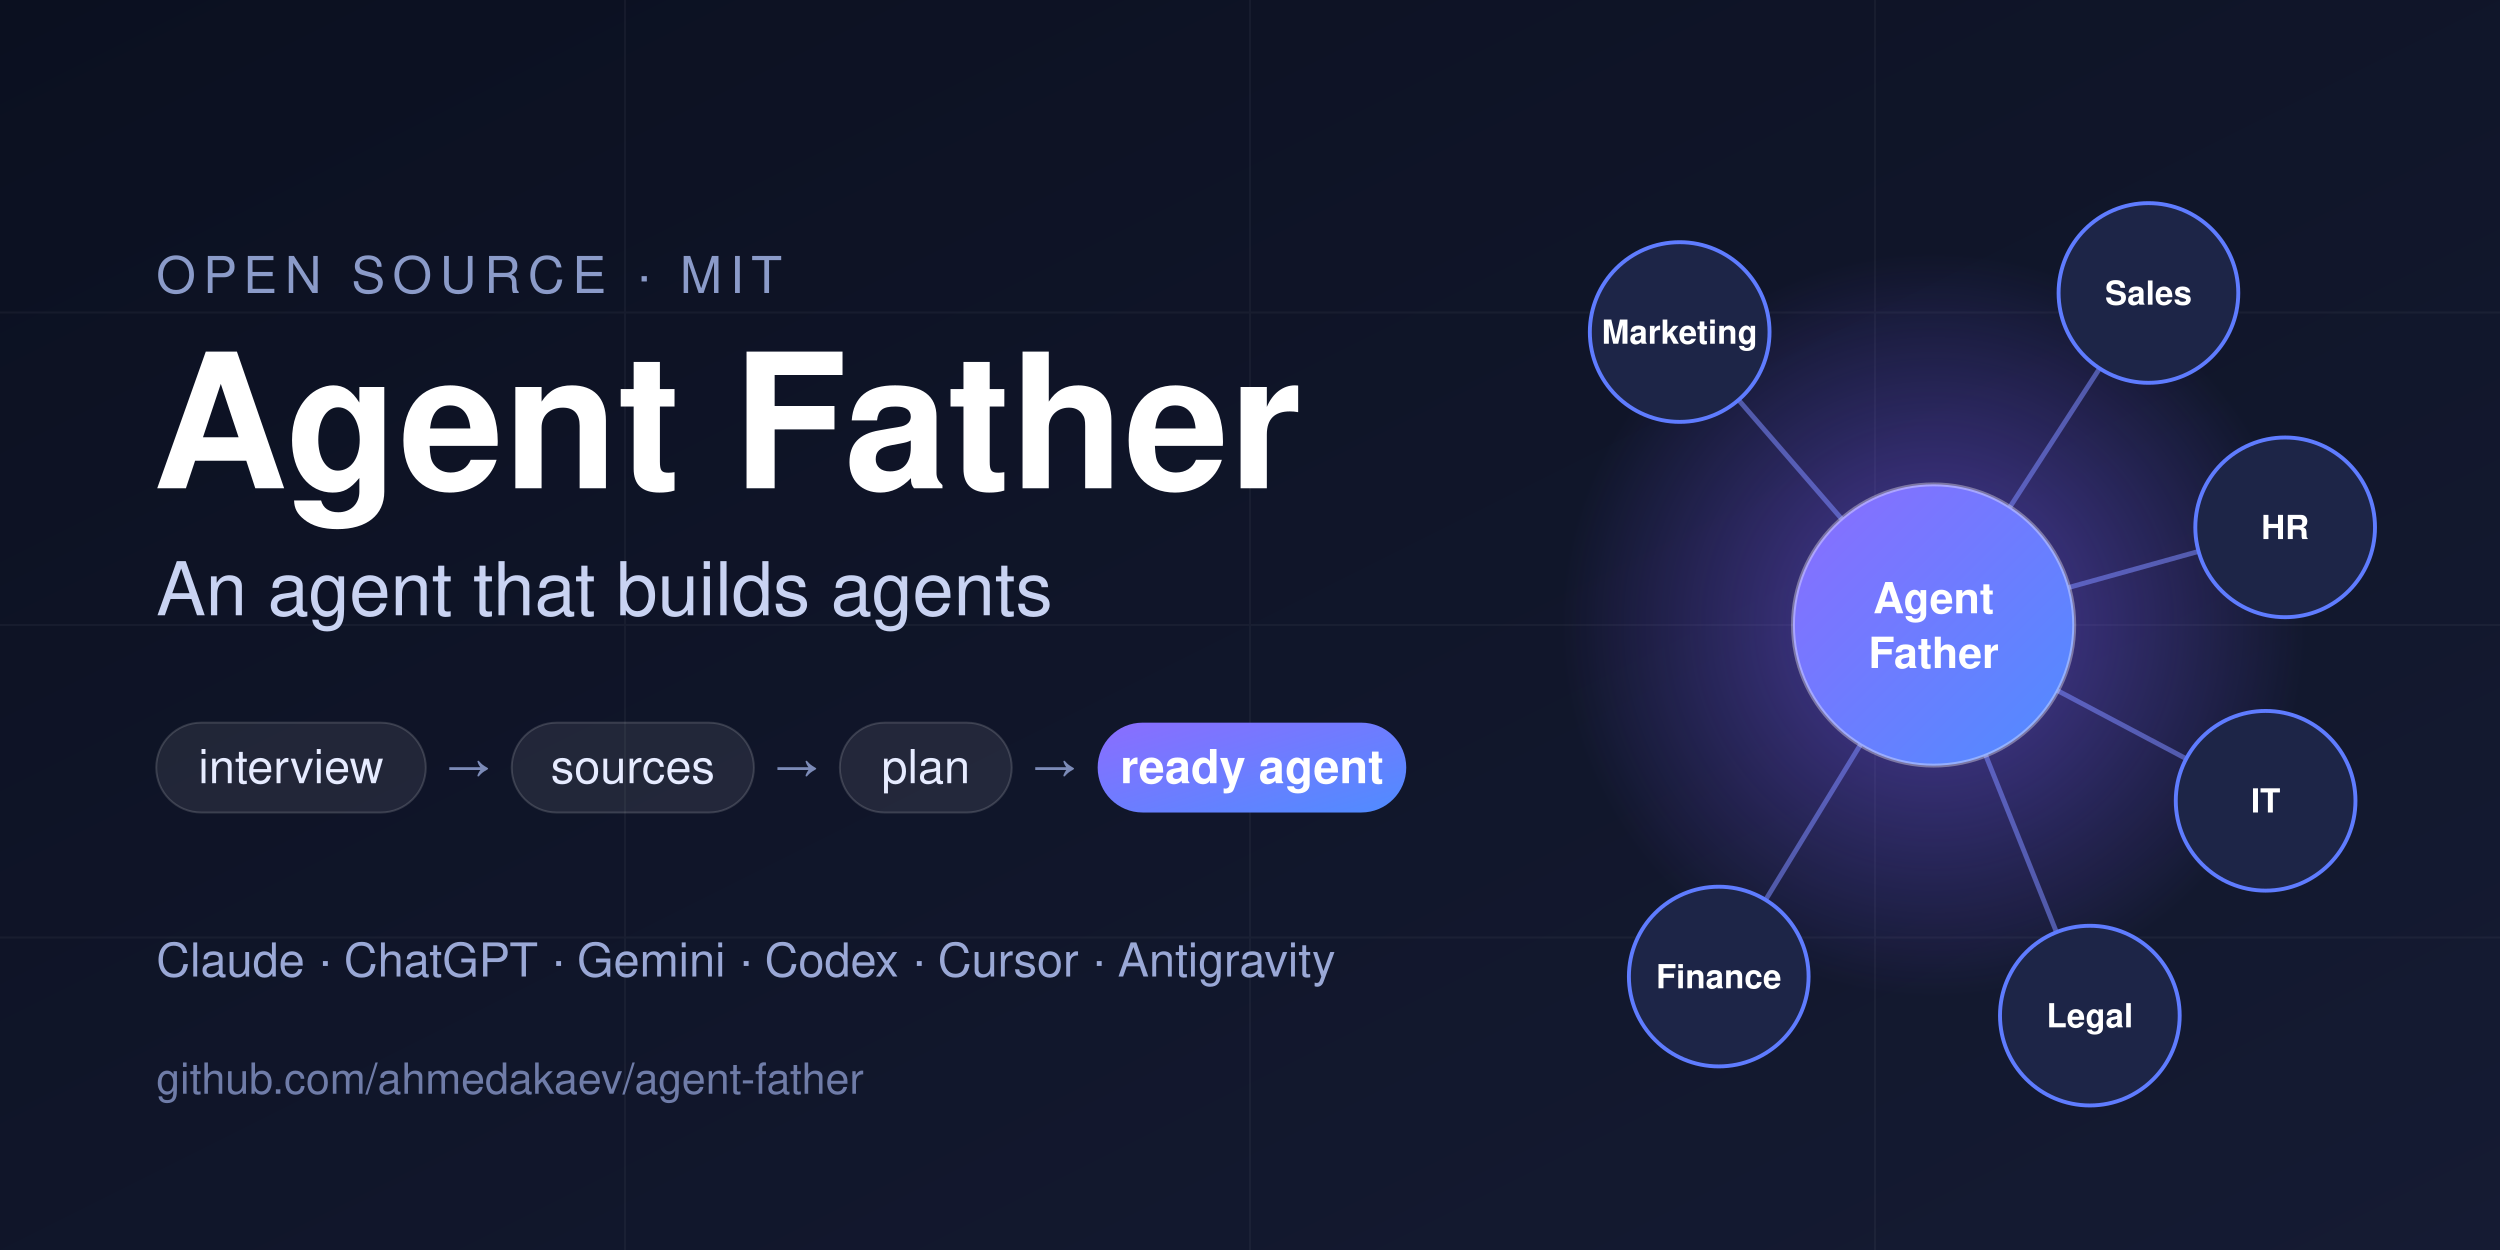
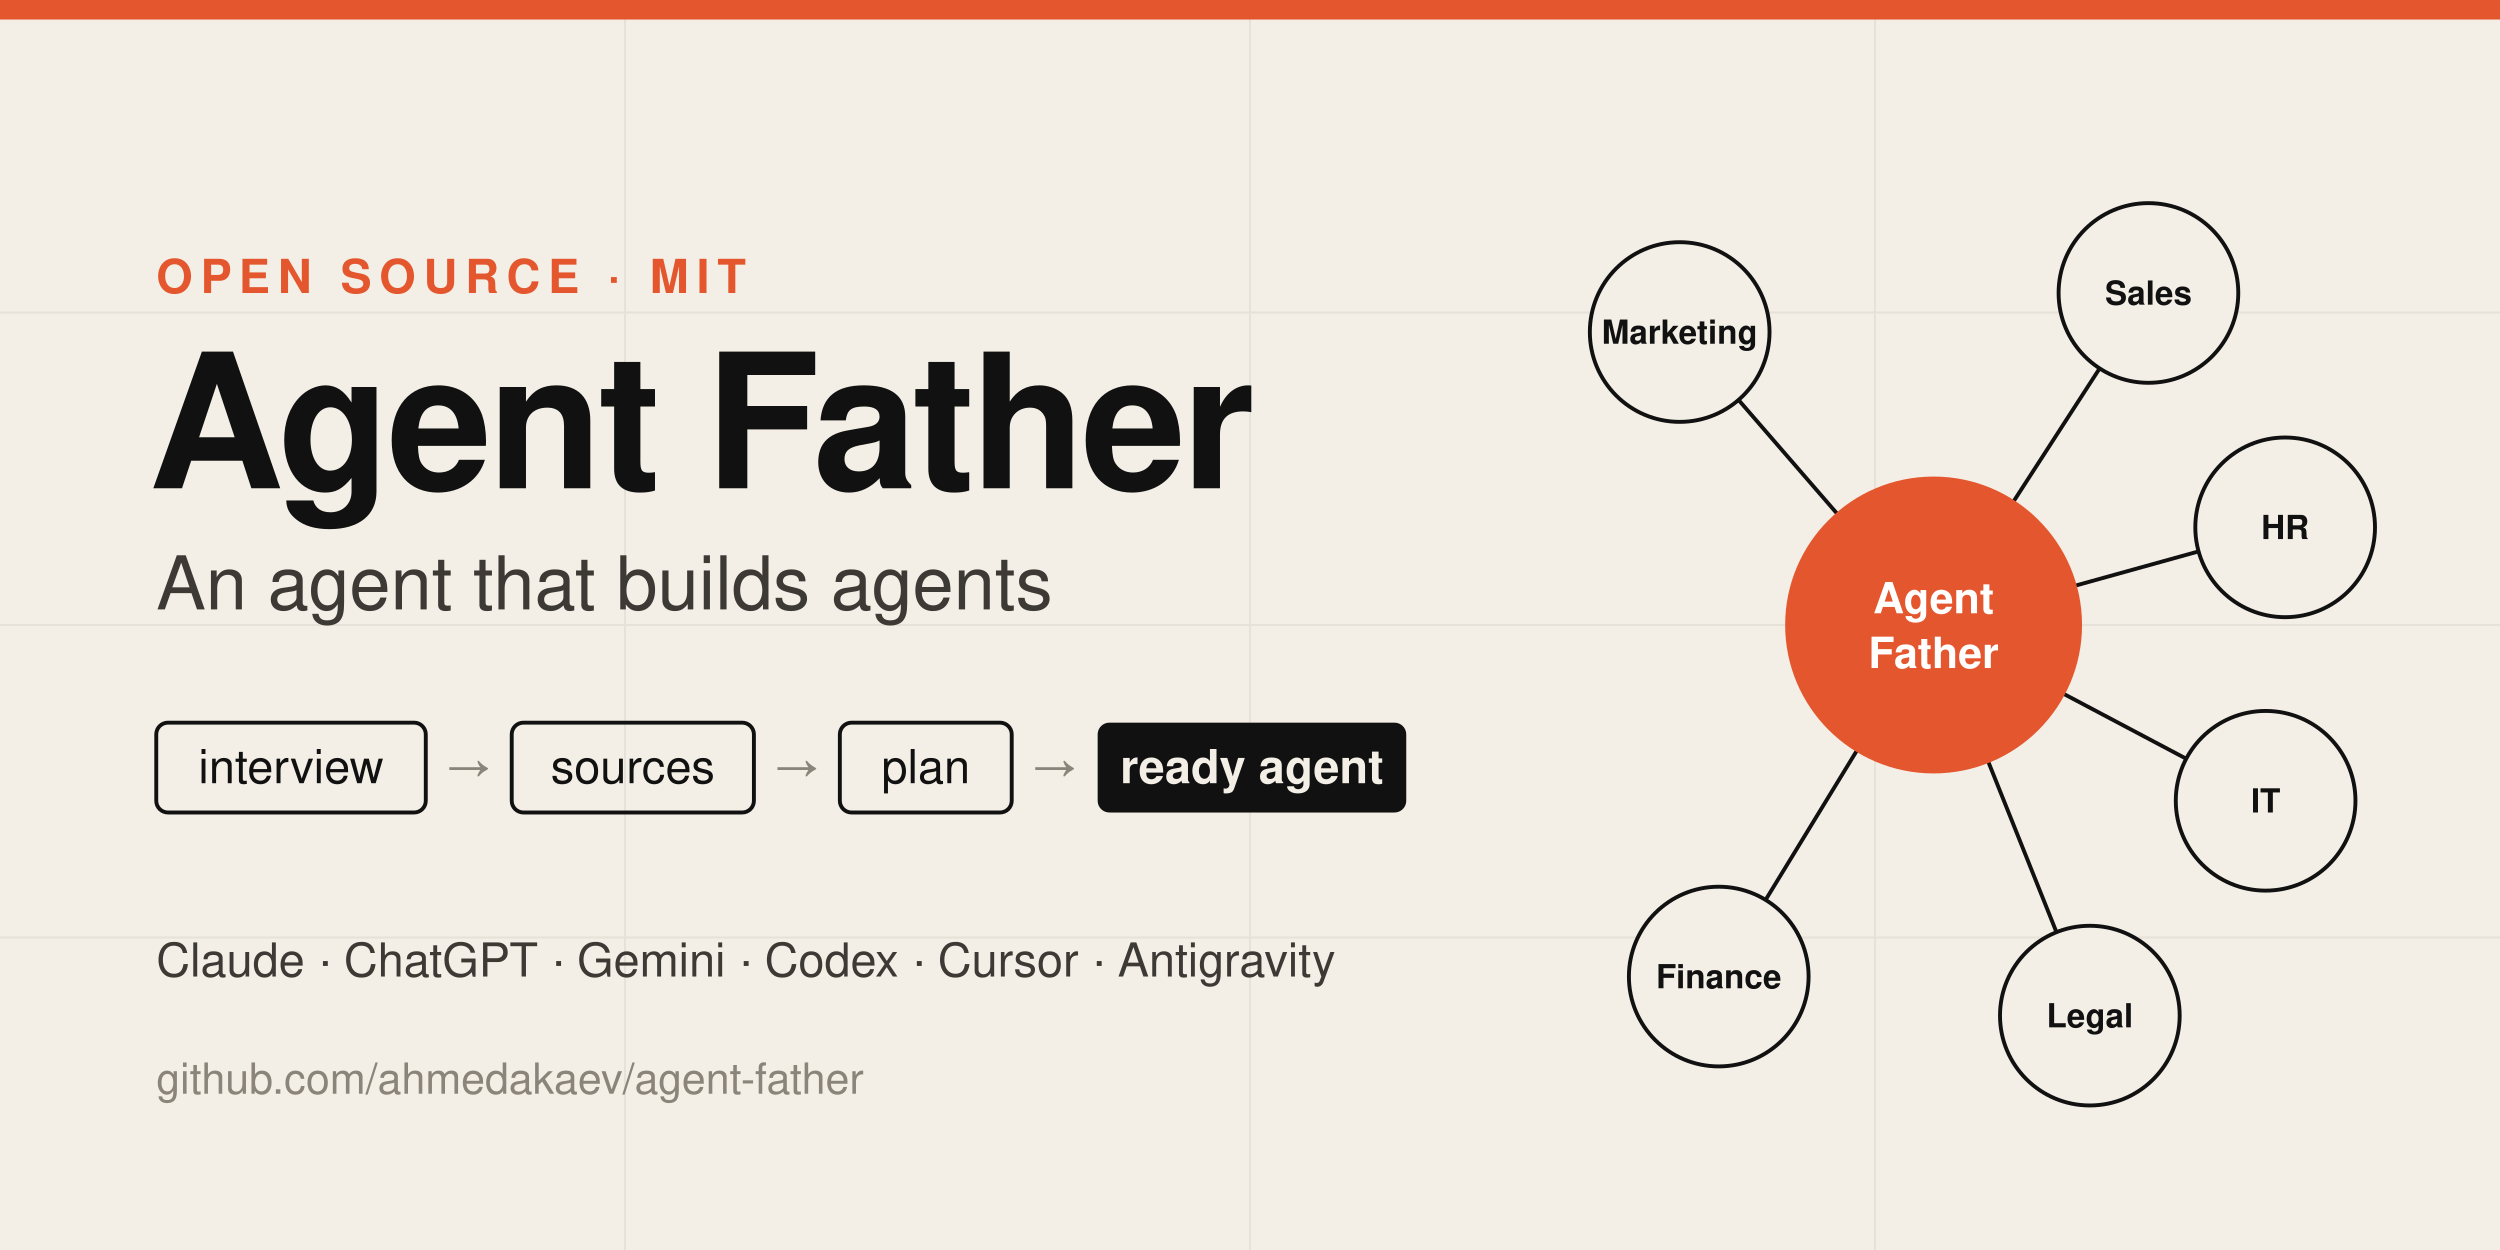
<svg xmlns="http://www.w3.org/2000/svg" width="1280" height="640" viewBox="0 0 1280 640">
-   <defs>
-     <linearGradient id="bg" x1="0" y1="0" x2="1" y2="1">
-       <stop offset="0" stop-color="#0b1020" />
-       <stop offset="1" stop-color="#151b33" />
-     </linearGradient>
-     <radialGradient id="glow" cx="0.5" cy="0.5" r="0.5">
-       <stop offset="0" stop-color="#7c5cff" stop-opacity="0.55" />
-       <stop offset="1" stop-color="#7c5cff" stop-opacity="0" />
-     </radialGradient>
-     <linearGradient id="core" x1="0" y1="0" x2="1" y2="1">
-       <stop offset="0" stop-color="#8b6dff" />
-       <stop offset="1" stop-color="#4f8cff" />
-     </linearGradient>
-   </defs>
-   <rect width="1280" height="640" fill="url(#bg)" />
-   <g stroke="#ffffff" stroke-opacity="0.04">
+   <rect width="1280" height="640" fill="#f3efe6" />
+   <g stroke="#111111" stroke-opacity="0.06">
    <path d="M0 160H1280M0 320H1280M0 480H1280M320 0V640M640 0V640M960 0V640" />
  </g>
+   <rect x="0" y="0" width="1280" height="10" fill="#e4572e" />
  <g font-family="Helvetica Neue, Helvetica, Arial, sans-serif">
-     <text x="80" y="150" fill="#8b9bc9" font-size="26" letter-spacing="4">OPEN SOURCE · MIT</text>
-     <text x="78" y="250" fill="#ffffff" font-size="96" font-weight="700">Agent Father</text>
-     <text x="80" y="315" fill="#c9d3f2" font-size="38">An agent that builds agents</text>
-     <g font-size="24" fill="#e6ebff">
-       <rect x="80" y="370" width="138" height="46" rx="23" fill="#ffffff" fill-opacity="0.08" stroke="#ffffff" stroke-opacity="0.15" />
+     <text x="80" y="150" fill="#e4572e" font-size="24" font-weight="700" letter-spacing="4">OPEN SOURCE · MIT</text>
+     <text x="76" y="250" fill="#111111" font-size="96" font-weight="700" letter-spacing="-2">Agent Father</text>
+     <text x="80" y="312" fill="#3d3a35" font-size="38">An agent that builds agents</text>
+     <g font-size="24" fill="#111111">
+       <rect x="80" y="370" width="138" height="46" rx="6" fill="none" stroke="#111111" stroke-width="2" />
      <text x="149" y="401" text-anchor="middle">interview</text>
-       <text x="240" y="401" fill="#7c8bb8" text-anchor="middle">→</text>
-       <rect x="262" y="370" width="124" height="46" rx="23" fill="#ffffff" fill-opacity="0.08" stroke="#ffffff" stroke-opacity="0.15" />
+       <text x="240" y="401" fill="#8a847a" text-anchor="middle">→</text>
+       <rect x="262" y="370" width="124" height="46" rx="6" fill="none" stroke="#111111" stroke-width="2" />
      <text x="324" y="401" text-anchor="middle">sources</text>
-       <text x="408" y="401" fill="#7c8bb8" text-anchor="middle">→</text>
-       <rect x="430" y="370" width="88" height="46" rx="23" fill="#ffffff" fill-opacity="0.08" stroke="#ffffff" stroke-opacity="0.15" />
+       <text x="408" y="401" fill="#8a847a" text-anchor="middle">→</text>
+       <rect x="430" y="370" width="88" height="46" rx="6" fill="none" stroke="#111111" stroke-width="2" />
      <text x="474" y="401" text-anchor="middle">plan</text>
-       <text x="540" y="401" fill="#7c8bb8" text-anchor="middle">→</text>
-       <rect x="562" y="370" width="158" height="46" rx="23" fill="url(#core)" />
-       <text x="641" y="401" text-anchor="middle" fill="#ffffff" font-weight="700">ready agent</text>
+       <text x="540" y="401" fill="#8a847a" text-anchor="middle">→</text>
+       <rect x="562" y="370" width="158" height="46" rx="6" fill="#111111" />
+       <text x="641" y="401" text-anchor="middle" fill="#f3efe6" font-weight="700">ready agent</text>
    </g>
-     <text x="80" y="500" fill="#9aa8d6" font-size="24">Claude · ChatGPT · Gemini · Codex · Cursor · Antigravity</text>
-     <text x="80" y="560" fill="#6f7ca8" font-size="22">github.com/ahmedakaev/agent-father</text>
+     <text x="80" y="500" fill="#3d3a35" font-size="24">Claude · ChatGPT · Gemini · Codex · Cursor · Antigravity</text>
+     <text x="80" y="560" fill="#8a847a" font-size="22">github.com/ahmedakaev/agent-father</text>
  </g>
  <g font-family="Helvetica Neue, Helvetica, Arial, sans-serif">
-     <circle cx="990" cy="320" r="190" fill="url(#glow)" />
-     <g stroke="#7c8bff" stroke-opacity="0.55" stroke-width="2.5">
+     <g stroke="#111111" stroke-width="2">
      <line x1="990" y1="320" x2="1100" y2="150" />
      <line x1="990" y1="320" x2="1170" y2="270" />
      <line x1="990" y1="320" x2="1160" y2="410" />
      <line x1="990" y1="320" x2="1070" y2="520" />
      <line x1="990" y1="320" x2="880" y2="500" />
      <line x1="990" y1="320" x2="860" y2="170" />
    </g>
-     <g font-size="17" fill="#ffffff" text-anchor="middle" font-weight="600">
-       <circle cx="1100" cy="150" r="46" fill="#1d2547" stroke="#5f7cff" stroke-width="2" />
+     <g font-size="17" fill="#111111" text-anchor="middle" font-weight="600">
+       <circle cx="1100" cy="150" r="46" fill="#f3efe6" stroke="#111111" stroke-width="2" />
      <text x="1100" y="156">Sales</text>
-       <circle cx="1170" cy="270" r="46" fill="#1d2547" stroke="#5f7cff" stroke-width="2" />
+       <circle cx="1170" cy="270" r="46" fill="#f3efe6" stroke="#111111" stroke-width="2" />
      <text x="1170" y="276">HR</text>
-       <circle cx="1160" cy="410" r="46" fill="#1d2547" stroke="#5f7cff" stroke-width="2" />
+       <circle cx="1160" cy="410" r="46" fill="#f3efe6" stroke="#111111" stroke-width="2" />
      <text x="1160" y="416">IT</text>
-       <circle cx="1070" cy="520" r="46" fill="#1d2547" stroke="#5f7cff" stroke-width="2" />
+       <circle cx="1070" cy="520" r="46" fill="#f3efe6" stroke="#111111" stroke-width="2" />
      <text x="1070" y="526">Legal</text>
-       <circle cx="880" cy="500" r="46" fill="#1d2547" stroke="#5f7cff" stroke-width="2" />
+       <circle cx="880" cy="500" r="46" fill="#f3efe6" stroke="#111111" stroke-width="2" />
      <text x="880" y="506">Finance</text>
-       <circle cx="860" cy="170" r="46" fill="#1d2547" stroke="#5f7cff" stroke-width="2" />
+       <circle cx="860" cy="170" r="46" fill="#f3efe6" stroke="#111111" stroke-width="2" />
      <text x="860" y="176">Marketing</text>
    </g>
-     <circle cx="990" cy="320" r="72" fill="url(#core)" />
-     <circle cx="990" cy="320" r="72" fill="none" stroke="#ffffff" stroke-opacity="0.35" stroke-width="2" />
+     <circle cx="990" cy="320" r="76" fill="#e4572e" />
    <text x="990" y="314" text-anchor="middle" fill="#ffffff" font-size="22" font-weight="700">Agent</text>
    <text x="990" y="342" text-anchor="middle" fill="#ffffff" font-size="22" font-weight="700">Father</text>
  </g>
</svg>
